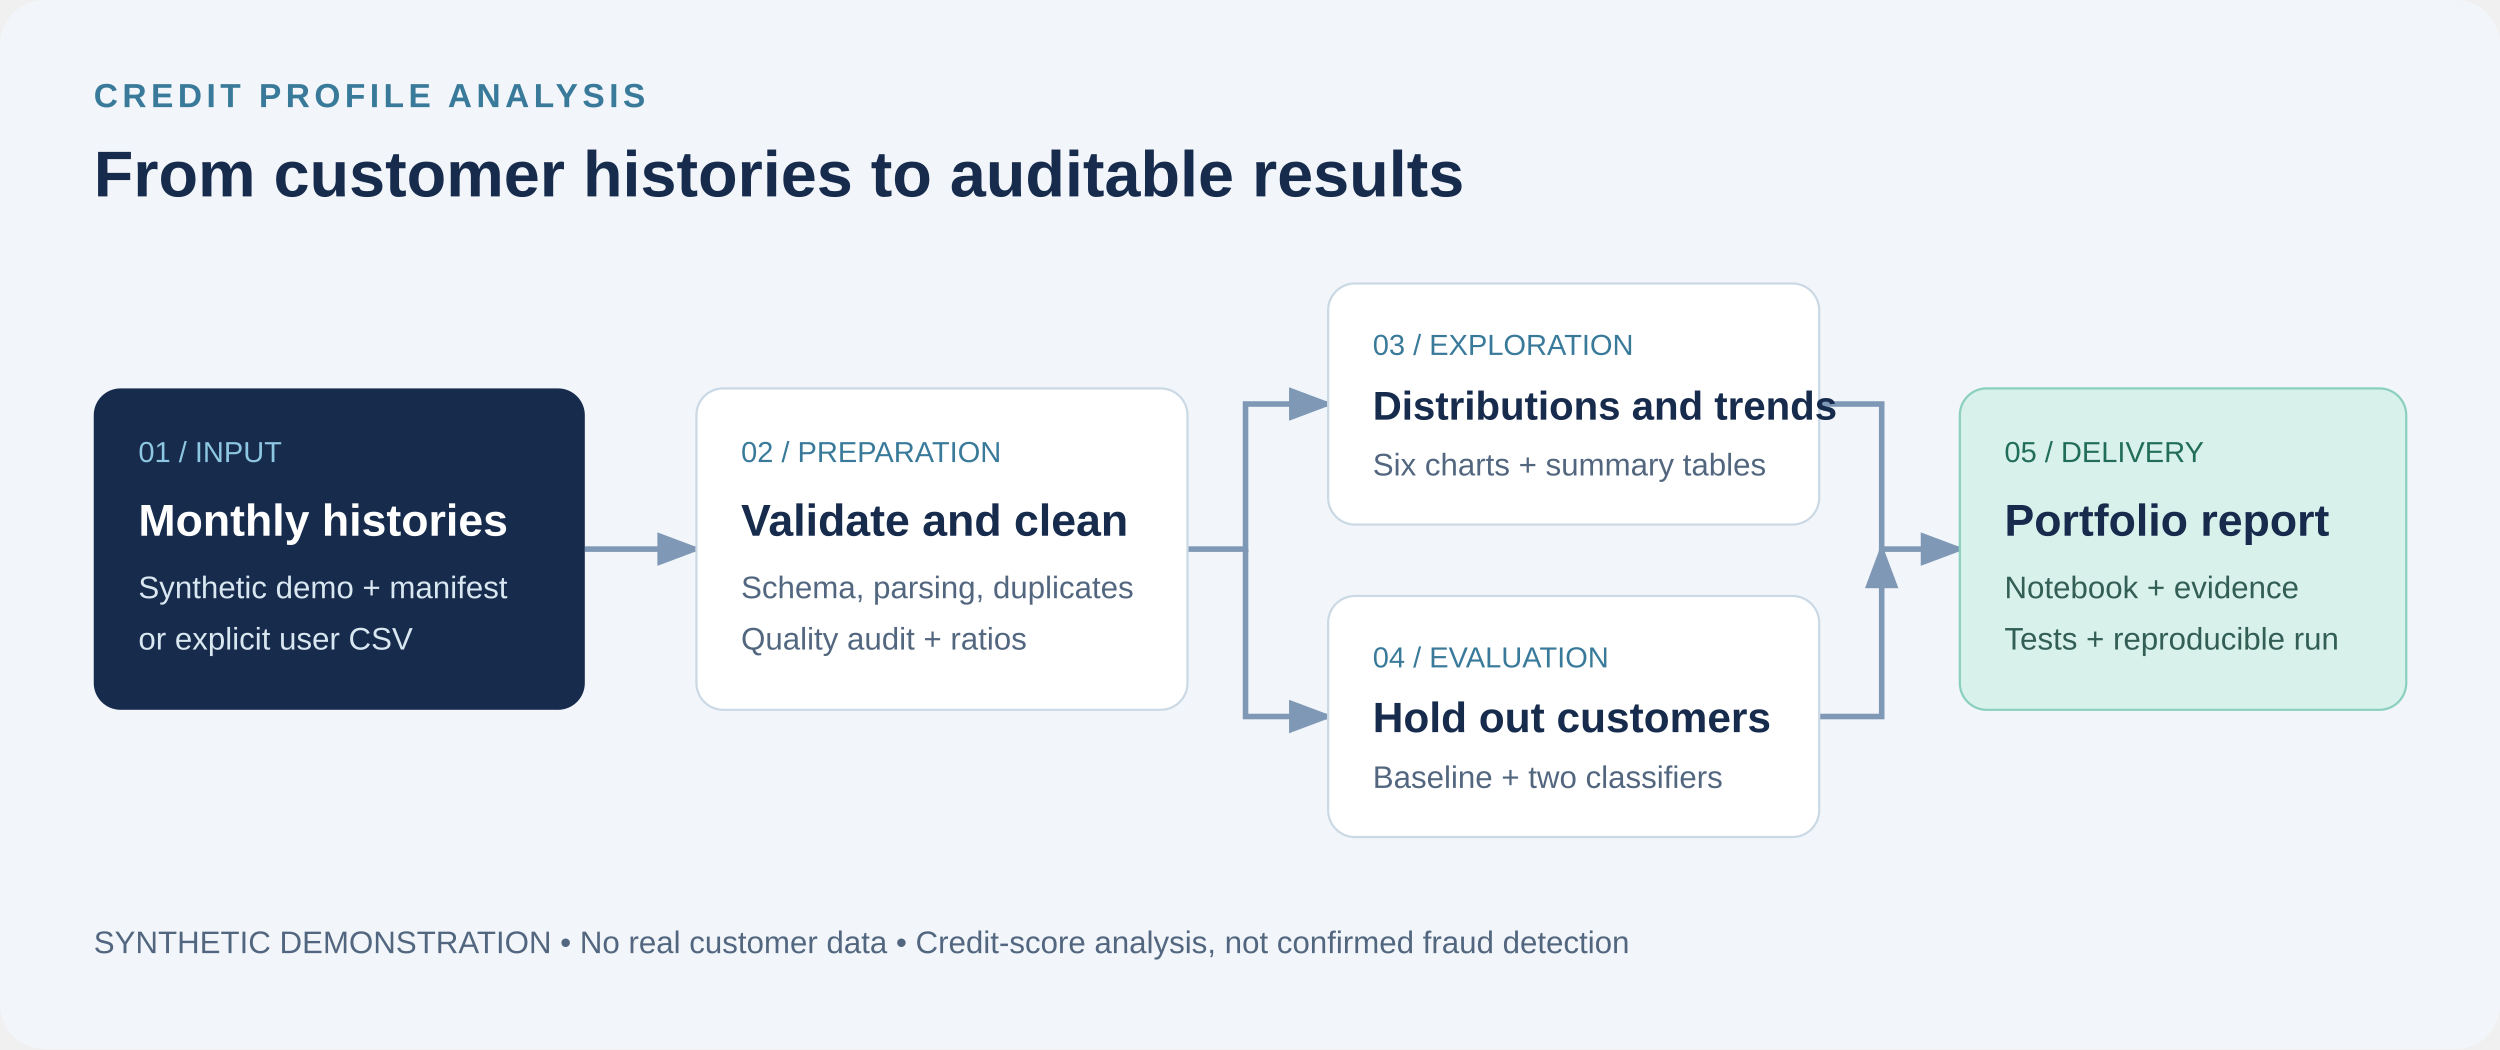
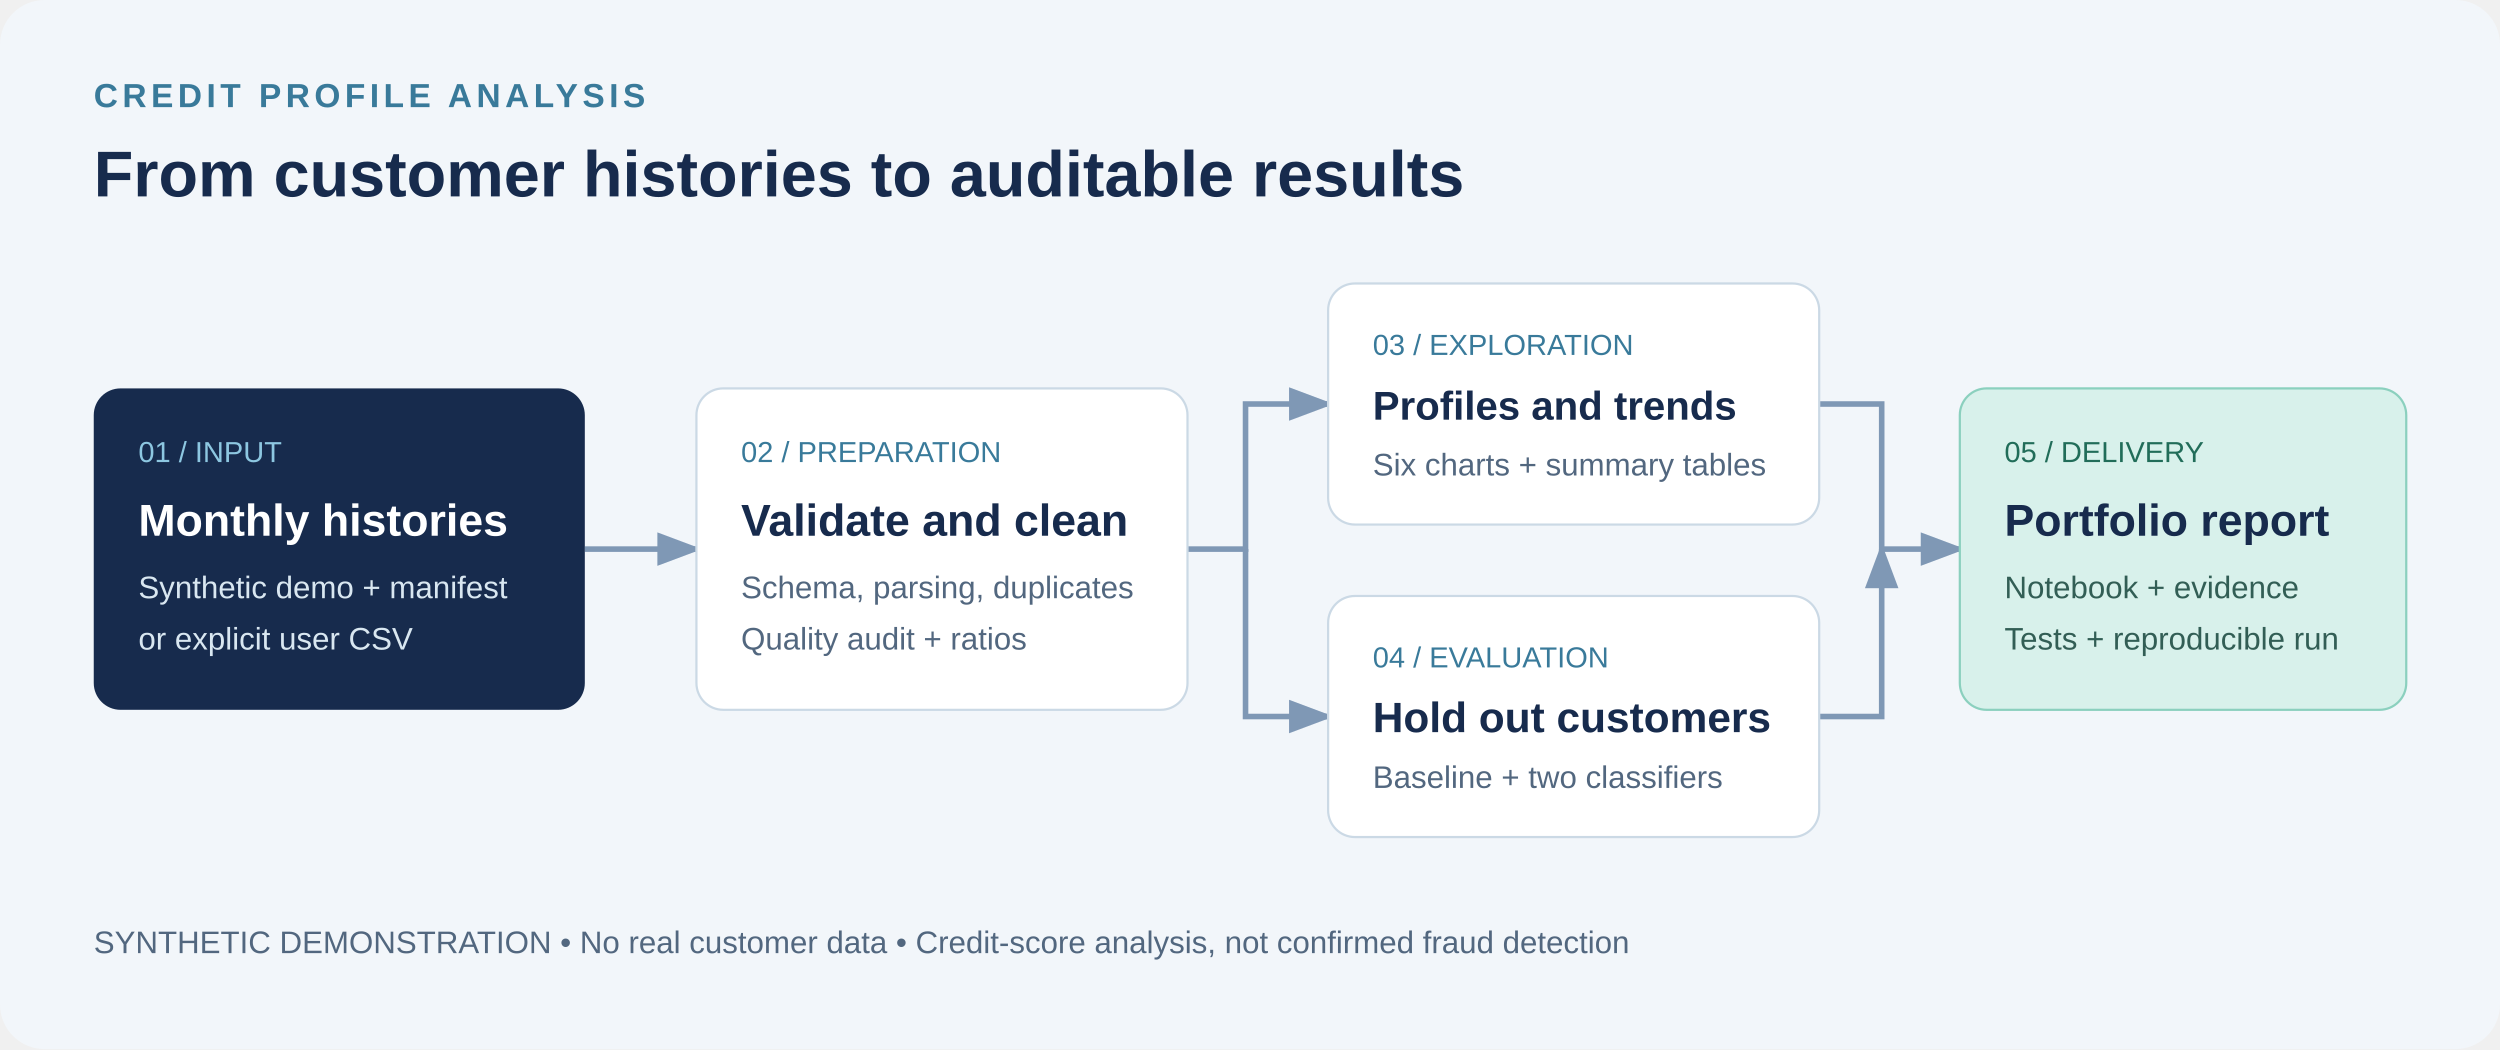
<svg xmlns="http://www.w3.org/2000/svg" width="1120" height="470" viewBox="0 0 1120 470" role="img" aria-labelledby="title desc">
  <defs>
    <marker id="arrow" markerWidth="10" markerHeight="10" refX="7" refY="3" orient="auto">
      <path d="M0,0 L0,6 L8,3 z" fill="#7f98b5" />
    </marker>
  </defs>
  <rect width="1120" height="470" rx="20" fill="#f2f6fa" />
  <text x="42" y="48" font-family="Arial,sans-serif" font-size="15" font-weight="700" fill="#397a9a" letter-spacing="2">CREDIT PROFILE ANALYSIS</text>
  <text x="42" y="88" font-family="Arial,sans-serif" font-size="29" font-weight="700" fill="#172b4d">From customer histories to auditable results</text>
  <g fill="none" stroke="#7f98b5" stroke-width="2.5" marker-end="url(#arrow)">
    <path d="M262 246 H312" />
    <path d="M532 246 H558 V181 H595" />
    <path d="M558 246 V321 H595" />
    <path d="M815 181 H843 V246 H878" />
    <path d="M815 321 H843 V246" />
  </g>
  <g font-family="Arial,sans-serif">
    <rect x="42" y="174" width="220" height="144" rx="12" fill="#172b4d" />
    <text x="62" y="207" font-size="13" fill="#8dc7e1">01 / INPUT</text>
    <text x="62" y="240" font-size="20" font-weight="700" fill="white">Monthly histories</text>
    <text x="62" y="268" font-size="14" fill="#d9e7f1">Synthetic demo + manifest</text>
    <text x="62" y="291" font-size="14" fill="#d9e7f1">or explicit user CSV</text>
    <rect x="312" y="174" width="220" height="144" rx="12" fill="white" stroke="#cbd9e5" />
    <text x="332" y="207" font-size="13" fill="#397a9a">02 / PREPARATION</text>
    <text x="332" y="240" font-size="20" font-weight="700" fill="#172b4d">Validate and clean</text>
    <text x="332" y="268" font-size="14" fill="#52677f">Schema, parsing, duplicates</text>
    <text x="332" y="291" font-size="14" fill="#52677f">Quality audit + ratios</text>
    <rect x="595" y="127" width="220" height="108" rx="12" fill="white" stroke="#cbd9e5" />
    <text x="615" y="159" font-size="13" fill="#397a9a">03 / EXPLORATION</text>
-     <text x="615" y="188" font-size="18" font-weight="700" fill="#172b4d">Distributions and trends</text>
+     <text x="615" y="188" font-size="18" font-weight="700" fill="#172b4d">Profiles and trends</text>
    <text x="615" y="213" font-size="14" fill="#52677f">Six charts + summary tables</text>
    <rect x="595" y="267" width="220" height="108" rx="12" fill="white" stroke="#cbd9e5" />
    <text x="615" y="299" font-size="13" fill="#397a9a">04 / EVALUATION</text>
    <text x="615" y="328" font-size="19" font-weight="700" fill="#172b4d">Hold out customers</text>
    <text x="615" y="353" font-size="14" fill="#52677f">Baseline + two classifiers</text>
    <rect x="878" y="174" width="200" height="144" rx="12" fill="#d8f1eb" stroke="#8bd0be" />
    <text x="898" y="207" font-size="13" fill="#216d59">05 / DELIVERY</text>
    <text x="898" y="240" font-size="20" font-weight="700" fill="#172b4d">Portfolio report</text>
    <text x="898" y="268" font-size="14" fill="#325e55">Notebook + evidence</text>
    <text x="898" y="291" font-size="14" fill="#325e55">Tests + reproducible run</text>
    <text x="42" y="427" font-size="14" fill="#52677f">SYNTHETIC DEMONSTRATION • No real customer data • Credit-score analysis, not confirmed fraud detection</text>
  </g>
</svg>
